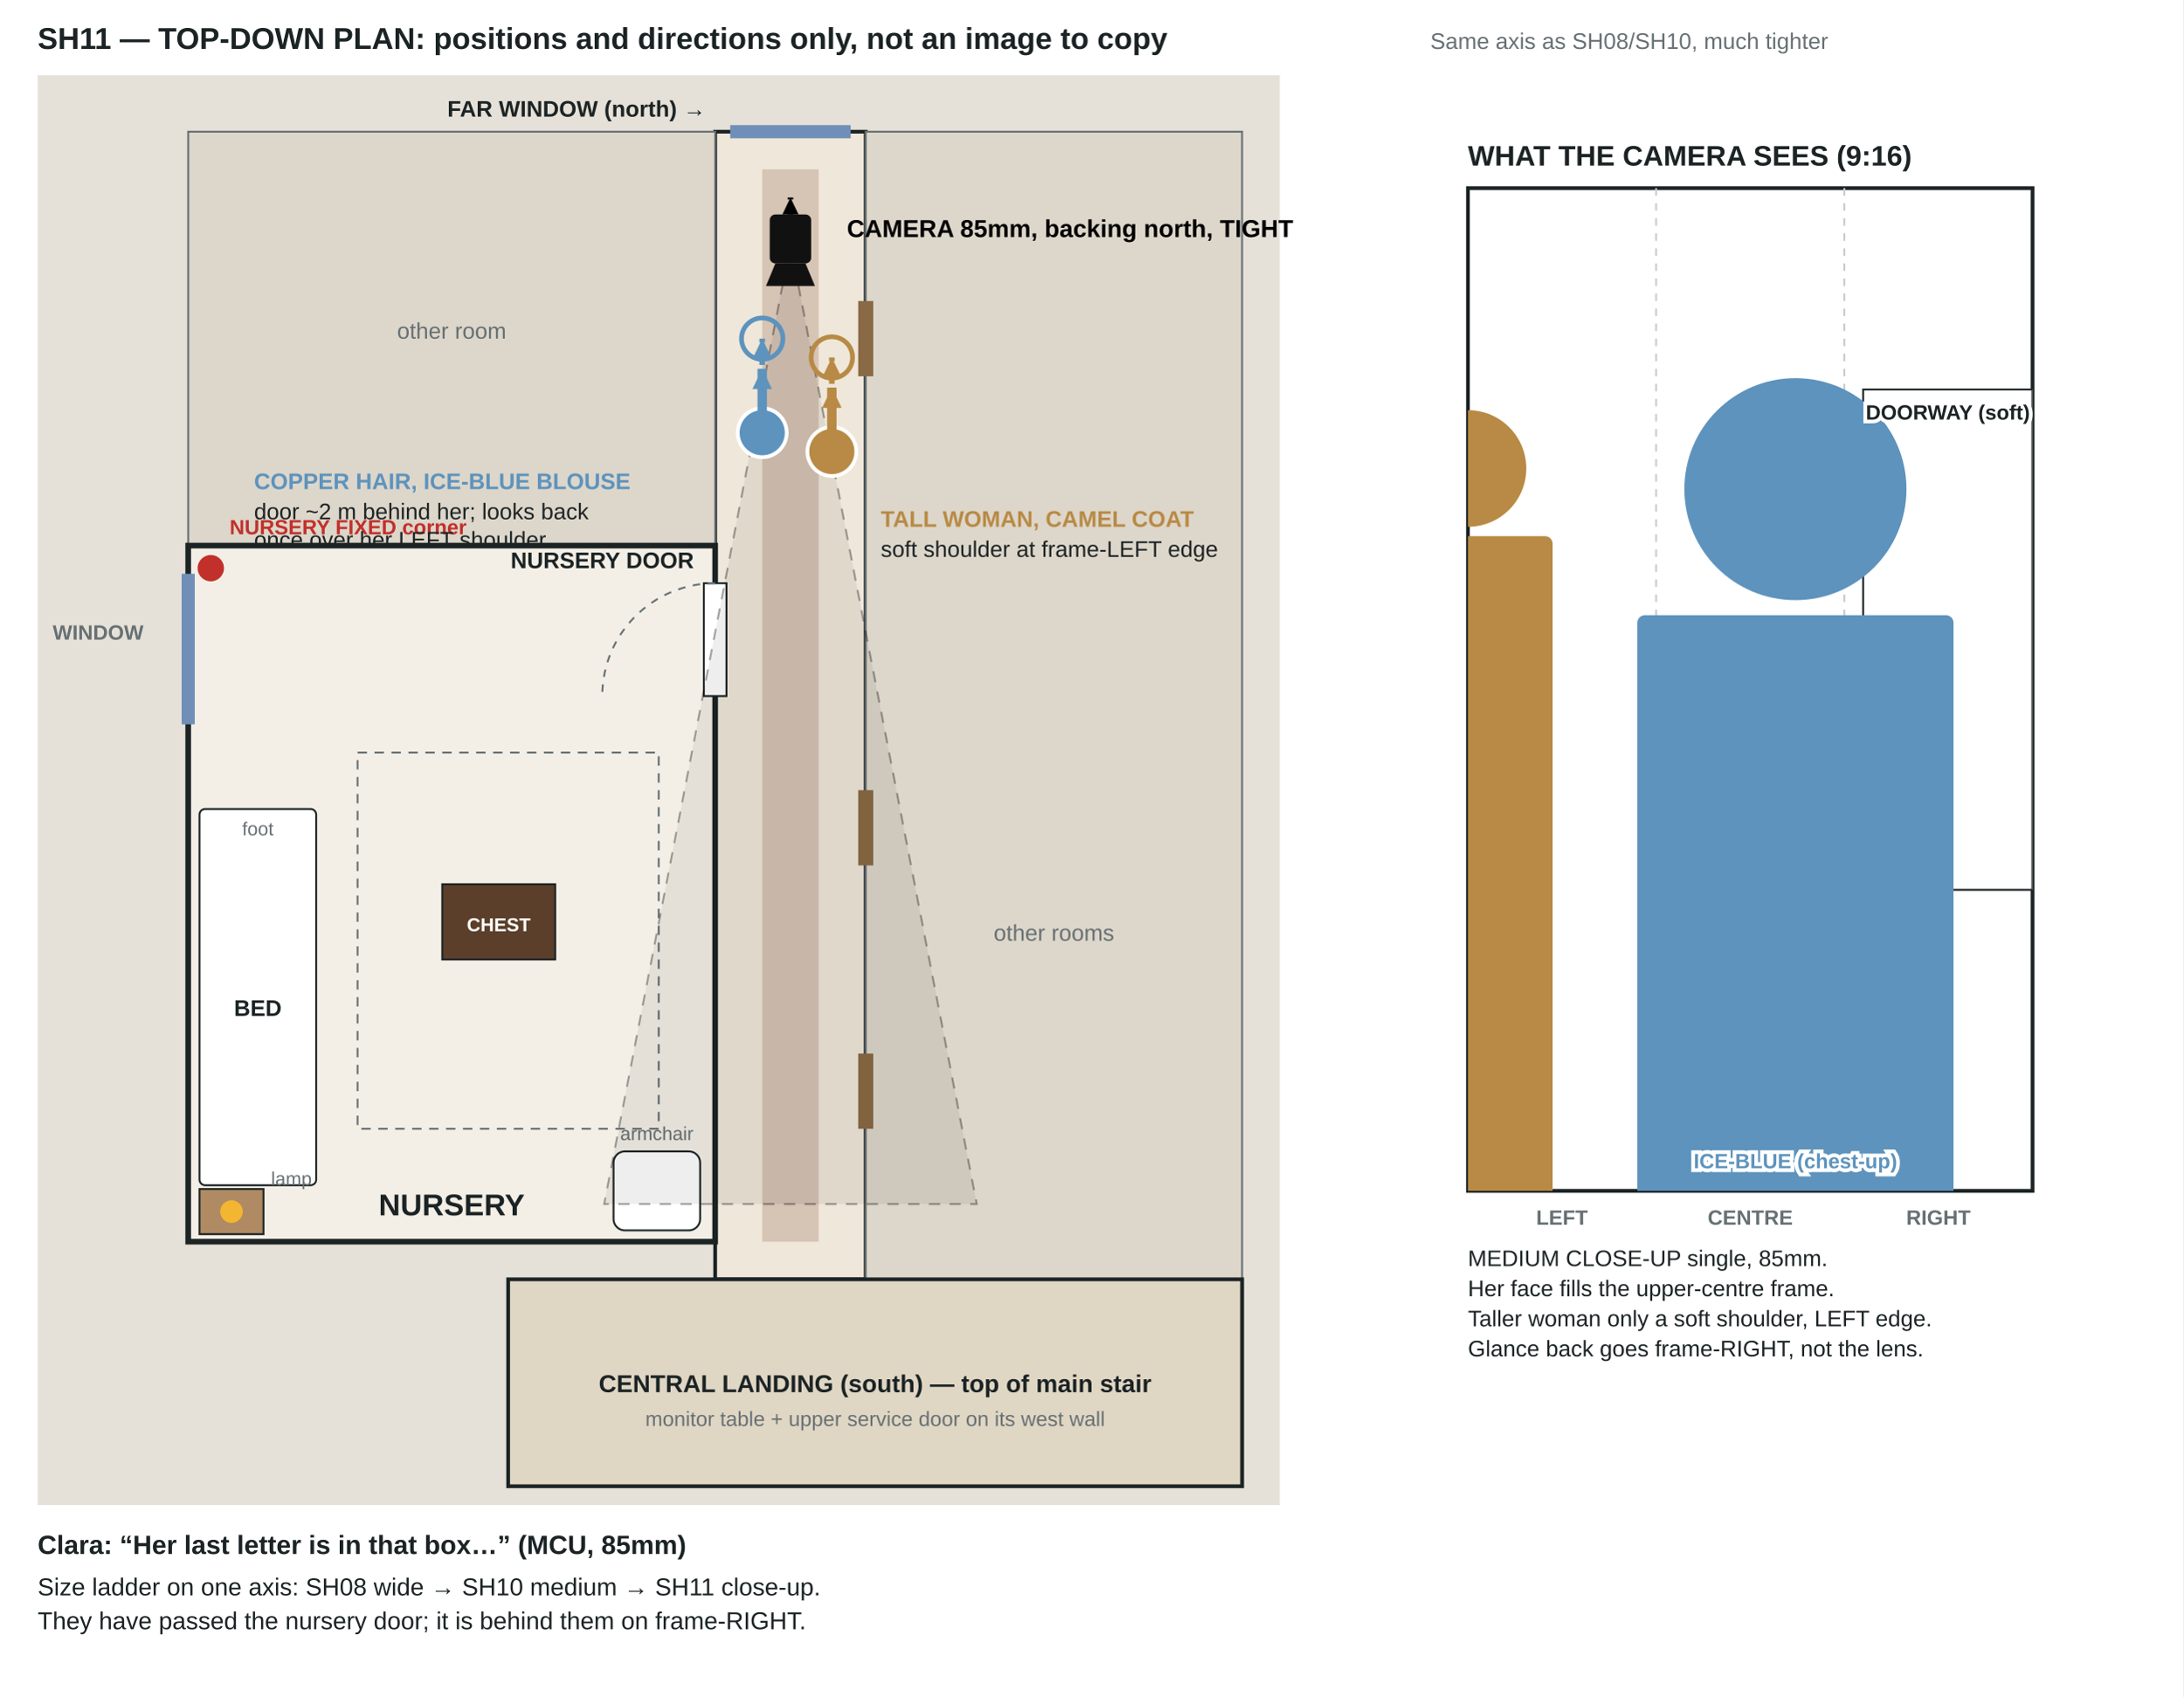
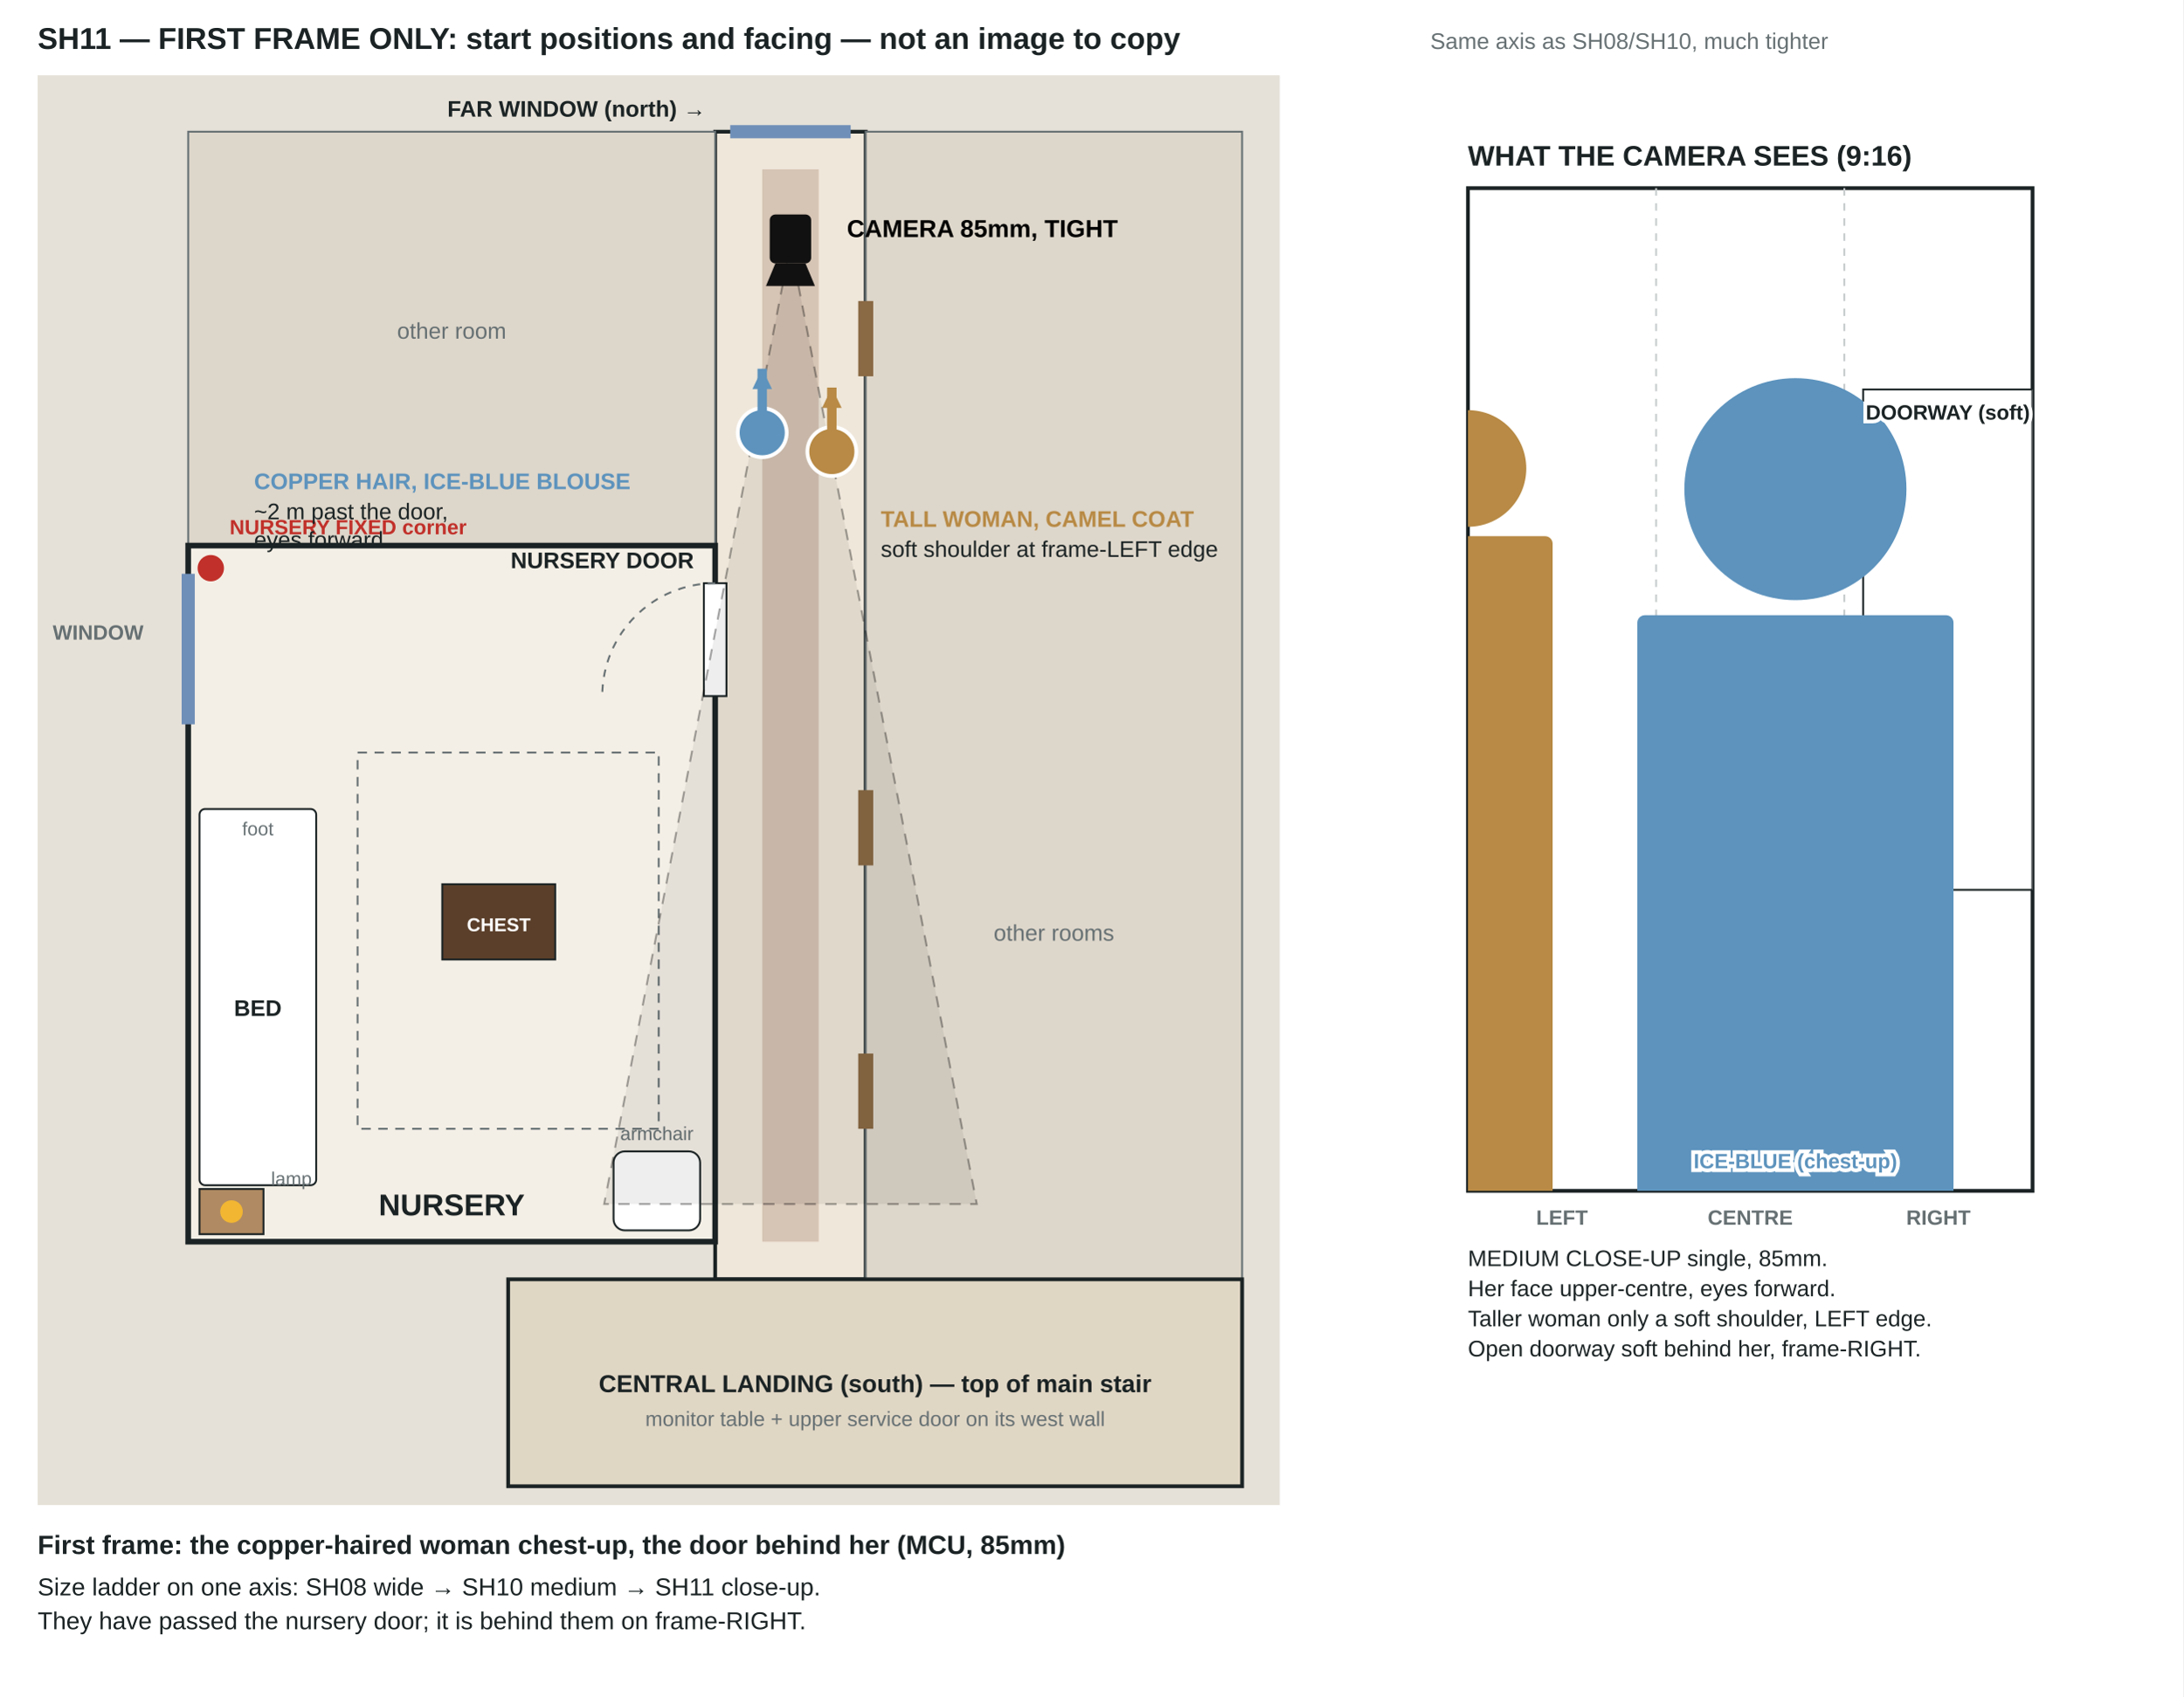
<svg xmlns="http://www.w3.org/2000/svg" width="1160" height="902" viewBox="0 0 1160 902">
  <rect width="100%" height="100%" fill="#ffffff" />
  <g transform="translate(20,40)">
    <rect x="0" y="0" width="660" height="760" fill="#e6e1d8" />
    <rect x="360" y="30" width="80" height="610" fill="#efe7da" stroke="#1b2324" stroke-width="2" />
    <rect x="385" y="50" width="30" height="570" fill="#b99a86" opacity="0.45" />
    <line x1="368" y1="30" x2="432" y2="30" stroke="#6f8fb8" stroke-width="7" />
    <text x="452" y="330" font-size="13" fill="#1b2324" text-anchor="start" font-weight="700" font-family="Arial, Helvetica, sans-serif">UPPER CORRIDOR</text>
    <rect x="440" y="30" width="200" height="610" fill="#ddd6ca" stroke="#667073" />
    <rect x="436" y="120" width="8" height="40" fill="#8a6a45" />
    <rect x="436" y="380" width="8" height="40" fill="#8a6a45" />
    <rect x="436" y="520" width="8" height="40" fill="#8a6a45" />
    <text x="540" y="460" font-size="12" fill="#667073" text-anchor="middle" font-weight="400" font-family="Arial, Helvetica, sans-serif">other rooms</text>
    <rect x="80" y="30" width="280" height="220" fill="#ddd6ca" stroke="#667073" />
    <text x="220" y="140" font-size="12" fill="#667073" text-anchor="middle" font-weight="400" font-family="Arial, Helvetica, sans-serif">other room</text>
    <text x="355" y="22" font-size="12" fill="#1b2324" text-anchor="end" font-weight="700" font-family="Arial, Helvetica, sans-serif">FAR WINDOW (north) →</text>
    <rect x="250" y="640" width="390" height="110" fill="#e0d6c4" stroke="#1b2324" stroke-width="2" />
    <text x="445" y="700" font-size="13" fill="#1b2324" text-anchor="middle" font-weight="700" font-family="Arial, Helvetica, sans-serif">CENTRAL LANDING (south) — top of main stair</text>
    <text x="445" y="718" font-size="11" fill="#667073" text-anchor="middle" font-weight="400" font-family="Arial, Helvetica, sans-serif">monitor table + upper service door on its west wall</text>
    <rect x="80" y="250" width="280" height="370" fill="#f4efe6" stroke="#1b2324" stroke-width="3" />
    <text x="220" y="606" font-size="16" fill="#1b2324" text-anchor="middle" font-weight="700" font-family="Arial, Helvetica, sans-serif">NURSERY</text>
    <line x1="80" y1="265" x2="80" y2="345" stroke="#6f8fb8" stroke-width="7" />
    <text x="8" y="300" font-size="11" fill="#667073" text-anchor="start" font-weight="700" font-family="Arial, Helvetica, sans-serif">WINDOW</text>
    <rect x="354" y="270" width="12" height="60" fill="#ffffff" stroke="#1b2324" />
    <path d="M360 270 A60 60 0 0 0 300 330" fill="none" stroke="#667073" stroke-dasharray="4 4" />
    <text x="300" y="262" font-size="12" fill="#1b2324" text-anchor="middle" font-weight="700" font-family="Arial, Helvetica, sans-serif">NURSERY DOOR</text>
    <rect x="86" y="390" width="62" height="200" rx="3" fill="#ffffff" stroke="#1b2324" />
    <text x="117" y="500" font-size="12" fill="#1b2324" text-anchor="middle" font-weight="700" font-family="Arial, Helvetica, sans-serif">BED</text>
    <text x="117" y="404" font-size="10" fill="#667073" text-anchor="middle" font-weight="400" font-family="Arial, Helvetica, sans-serif">foot</text>
    <rect x="86" y="592" width="34" height="24" fill="#b08a62" stroke="#1b2324" />
    <circle cx="103" cy="604" r="6" fill="#f2b632" />
    <text x="124" y="590" font-size="10" fill="#667073" text-anchor="start" font-weight="400" font-family="Arial, Helvetica, sans-serif">lamp</text>
    <rect x="306" y="572" width="46" height="42" rx="6" fill="#ffffff" stroke="#1b2324" />
    <text x="329" y="566" font-size="10" fill="#667073" text-anchor="middle" font-weight="400" font-family="Arial, Helvetica, sans-serif">armchair</text>
    <rect x="170" y="360" width="160" height="200" fill="none" stroke="#667073" stroke-dasharray="5 4" />
    <rect x="215" y="430" width="60" height="40" fill="#5b3f2a" stroke="#1b2324" />
    <text x="245" y="455" font-size="10" fill="#ffffff" text-anchor="middle" font-weight="700" font-family="Arial, Helvetica, sans-serif">CHEST</text>
    <circle cx="92" cy="262" r="7" fill="#c1302a" />
    <text x="102" y="244" font-size="11" fill="#c1302a" text-anchor="start" font-weight="700" font-family="Arial, Helvetica, sans-serif">NURSERY FIXED corner</text>
    <polygon points="400,90 499,600 301,600" fill="#000000" fill-opacity="0.07" stroke="#000" stroke-opacity="0.35" stroke-dasharray="6 5" />
-     <line x1="400" y1="90" x2="400" y2="65" stroke="#000000" stroke-width="3" stroke-dasharray="4 4" />
-     <polygon points="400,65 404.3,74.0 395.7,74.0" fill="#000000" />
    <g transform="translate(400,90) rotate(90)">
      <rect x="-16" y="-11" width="26" height="22" rx="3" fill="#111" />
      <polygon points="10,-8 22,-13 22,13 10,8" fill="#111" />
    </g>
-     <text x="430" y="86" font-size="13" fill="#000" text-anchor="start" font-weight="700" font-family="Arial, Helvetica, sans-serif">CAMERA 85mm, backing north, TIGHT</text>
-     <line x1="385" y1="190" x2="385" y2="140" stroke="#5d93bd" stroke-width="3" stroke-dasharray="7 5" />
-     <polygon points="385,140 390.2,150.8 379.8,150.8" fill="#5d93bd" />
-     <circle cx="385" cy="140" r="11" fill="none" stroke="#5d93bd" stroke-width="2.5" />
+     <text x="430" y="86" font-size="13" fill="#000" text-anchor="start" font-weight="700" font-family="Arial, Helvetica, sans-serif">CAMERA 85mm, TIGHT</text>
    <circle cx="385" cy="190" r="13" fill="#5d93bd" stroke="#fff" stroke-width="2" />
    <line x1="385" y1="190" x2="385.0" y2="156.0" stroke="#5d93bd" stroke-width="5" />
    <polygon points="385.0,156.0 390.2,166.8 379.8,166.8" fill="#5d93bd" />
    <text x="115" y="220" font-size="12" fill="#5d93bd" text-anchor="start" font-weight="700" font-family="Arial, Helvetica, sans-serif">COPPER HAIR, ICE-BLUE BLOUSE</text>
-     <text x="115" y="236" font-size="12" fill="#1b2324" text-anchor="start" font-weight="400" font-family="Arial, Helvetica, sans-serif">door ~2 m behind her; looks back</text>
-     <text x="115" y="251" font-size="12" fill="#1b2324" text-anchor="start" font-weight="400" font-family="Arial, Helvetica, sans-serif">once over her LEFT shoulder</text>
-     <line x1="422" y1="200" x2="422" y2="150" stroke="#b88a45" stroke-width="3" stroke-dasharray="7 5" />
-     <polygon points="422,150 427.2,160.8 416.8,160.8" fill="#b88a45" />
-     <circle cx="422" cy="150" r="11" fill="none" stroke="#b88a45" stroke-width="2.5" />
+     <text x="115" y="236" font-size="12" fill="#1b2324" text-anchor="start" font-weight="400" font-family="Arial, Helvetica, sans-serif">~2 m past the door,</text>
+     <text x="115" y="251" font-size="12" fill="#1b2324" text-anchor="start" font-weight="400" font-family="Arial, Helvetica, sans-serif">eyes forward</text>
    <circle cx="422" cy="200" r="13" fill="#b88a45" stroke="#fff" stroke-width="2" />
    <line x1="422" y1="200" x2="422.0" y2="166.0" stroke="#b88a45" stroke-width="5" />
    <polygon points="422.0,166.0 427.2,176.8 416.8,176.8" fill="#b88a45" />
    <text x="448" y="240" font-size="12" fill="#b88a45" text-anchor="start" font-weight="700" font-family="Arial, Helvetica, sans-serif">TALL WOMAN, CAMEL COAT</text>
    <text x="448" y="256" font-size="12" fill="#1b2324" text-anchor="start" font-weight="400" font-family="Arial, Helvetica, sans-serif">soft shoulder at frame-LEFT edge</text>
    <text x="760" y="48" font-size="15" fill="#1b2324" text-anchor="start" font-weight="700" font-family="Arial, Helvetica, sans-serif">WHAT THE CAMERA SEES (9:16)</text>
    <rect x="760" y="60" width="300" height="533" fill="#ffffff" stroke="#1b2324" stroke-width="2" />
    <line x1="860" y1="60" x2="860" y2="593" stroke="#c8cccd" stroke-dasharray="4 4" />
    <line x1="960" y1="60" x2="960" y2="593" stroke="#c8cccd" stroke-dasharray="4 4" />
    <text x="810.0" y="611" font-size="11" fill="#667073" text-anchor="middle" font-weight="600" font-family="Arial, Helvetica, sans-serif">LEFT</text>
    <text x="910.0" y="611" font-size="11" fill="#667073" text-anchor="middle" font-weight="600" font-family="Arial, Helvetica, sans-serif">CENTRE</text>
    <text x="1010.0" y="611" font-size="11" fill="#667073" text-anchor="middle" font-weight="600" font-family="Arial, Helvetica, sans-serif">RIGHT</text>
    <clipPath id="frameclip">
      <rect x="760" y="60" width="300" height="533" />
    </clipPath>
    <g clip-path="url(#frameclip)">
      <rect x="970" y="167" width="90" height="266" fill="#ffffff" fill-opacity="0.85" stroke="#1b2324" />
      <circle cx="760" cy="209" r="31" fill="#b88a45" />
      <rect x="715" y="245" width="90" height="480" rx="4" fill="#b88a45" />
      <circle cx="934" cy="220" r="59" fill="#5d93bd" />
      <rect x="850" y="287" width="168" height="480" rx="4" fill="#5d93bd" />
    </g>
    <text x="1015" y="183" font-size="11" fill="#1b2324" text-anchor="middle" font-weight="700" font-family="Arial, Helvetica, sans-serif" paint-order="stroke" stroke="#ffffff" stroke-width="4">DOORWAY (soft)</text>
    <text x="934" y="581" font-size="11" fill="#5d93bd" text-anchor="middle" font-weight="700" font-family="Arial, Helvetica, sans-serif" paint-order="stroke" stroke="#ffffff" stroke-width="4">ICE-BLUE (chest-up)</text>
    <text x="760" y="633" font-size="12" fill="#1b2324" text-anchor="start" font-weight="400" font-family="Arial, Helvetica, sans-serif">MEDIUM CLOSE-UP single, 85mm.</text>
-     <text x="760" y="649" font-size="12" fill="#1b2324" text-anchor="start" font-weight="400" font-family="Arial, Helvetica, sans-serif">Her face fills the upper-centre frame.</text>
+     <text x="760" y="649" font-size="12" fill="#1b2324" text-anchor="start" font-weight="400" font-family="Arial, Helvetica, sans-serif">Her face upper-centre, eyes forward.</text>
    <text x="760" y="665" font-size="12" fill="#1b2324" text-anchor="start" font-weight="400" font-family="Arial, Helvetica, sans-serif">Taller woman only a soft shoulder, LEFT edge.</text>
-     <text x="760" y="681" font-size="12" fill="#1b2324" text-anchor="start" font-weight="400" font-family="Arial, Helvetica, sans-serif">Glance back goes frame-RIGHT, not the lens.</text>
+     <text x="760" y="681" font-size="12" fill="#1b2324" text-anchor="start" font-weight="400" font-family="Arial, Helvetica, sans-serif">Open doorway soft behind her, frame-RIGHT.</text>
  </g>
-   <text x="20" y="26" font-size="16" fill="#1b2324" text-anchor="start" font-weight="700" font-family="Arial, Helvetica, sans-serif">SH11 — TOP-DOWN PLAN: positions and directions only, not an image to copy</text>
-   <text x="20" y="826" font-size="14" fill="#1b2324" text-anchor="start" font-weight="700" font-family="Arial, Helvetica, sans-serif">Clara: “Her last letter is in that box…” (MCU, 85mm)</text>
+   <text x="20" y="26" font-size="16" fill="#1b2324" text-anchor="start" font-weight="700" font-family="Arial, Helvetica, sans-serif">SH11 — FIRST FRAME ONLY: start positions and facing — not an image to copy</text>
+   <text x="20" y="826" font-size="14" fill="#1b2324" text-anchor="start" font-weight="700" font-family="Arial, Helvetica, sans-serif">First frame: the copper-haired woman chest-up, the door behind her (MCU, 85mm)</text>
  <text x="760" y="26" font-size="12" fill="#667073" text-anchor="start" font-weight="400" font-family="Arial, Helvetica, sans-serif">Same axis as SH08/SH10, much tighter</text>
  <text x="20" y="848" font-size="13" fill="#1b2324" text-anchor="start" font-weight="400" font-family="Arial, Helvetica, sans-serif">Size ladder on one axis: SH08 wide → SH10 medium → SH11 close-up.</text>
  <text x="20" y="866" font-size="13" fill="#1b2324" text-anchor="start" font-weight="400" font-family="Arial, Helvetica, sans-serif">They have passed the nursery door; it is behind them on frame-RIGHT.</text>
</svg>
